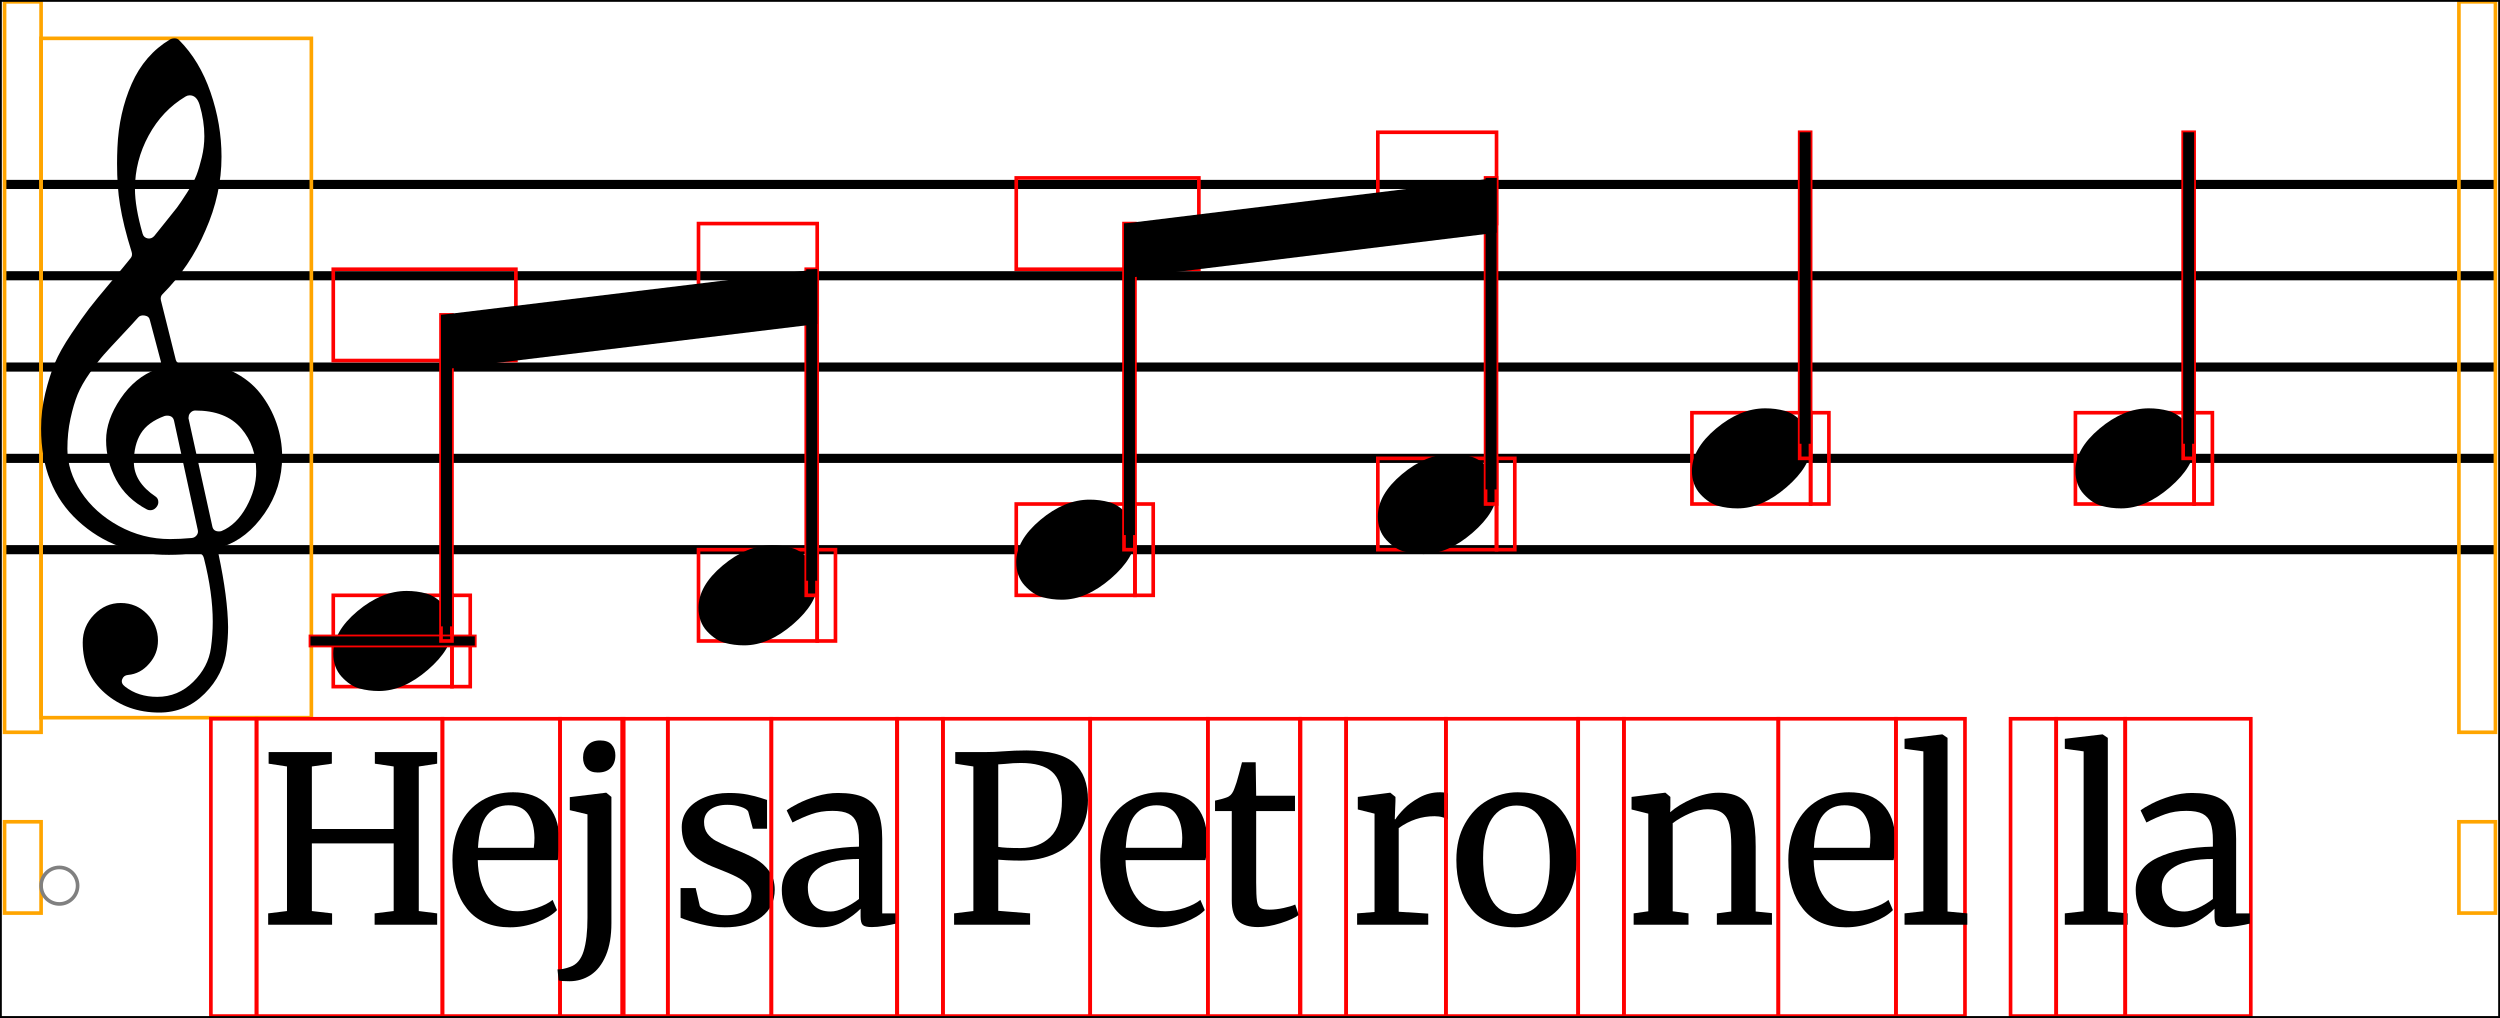
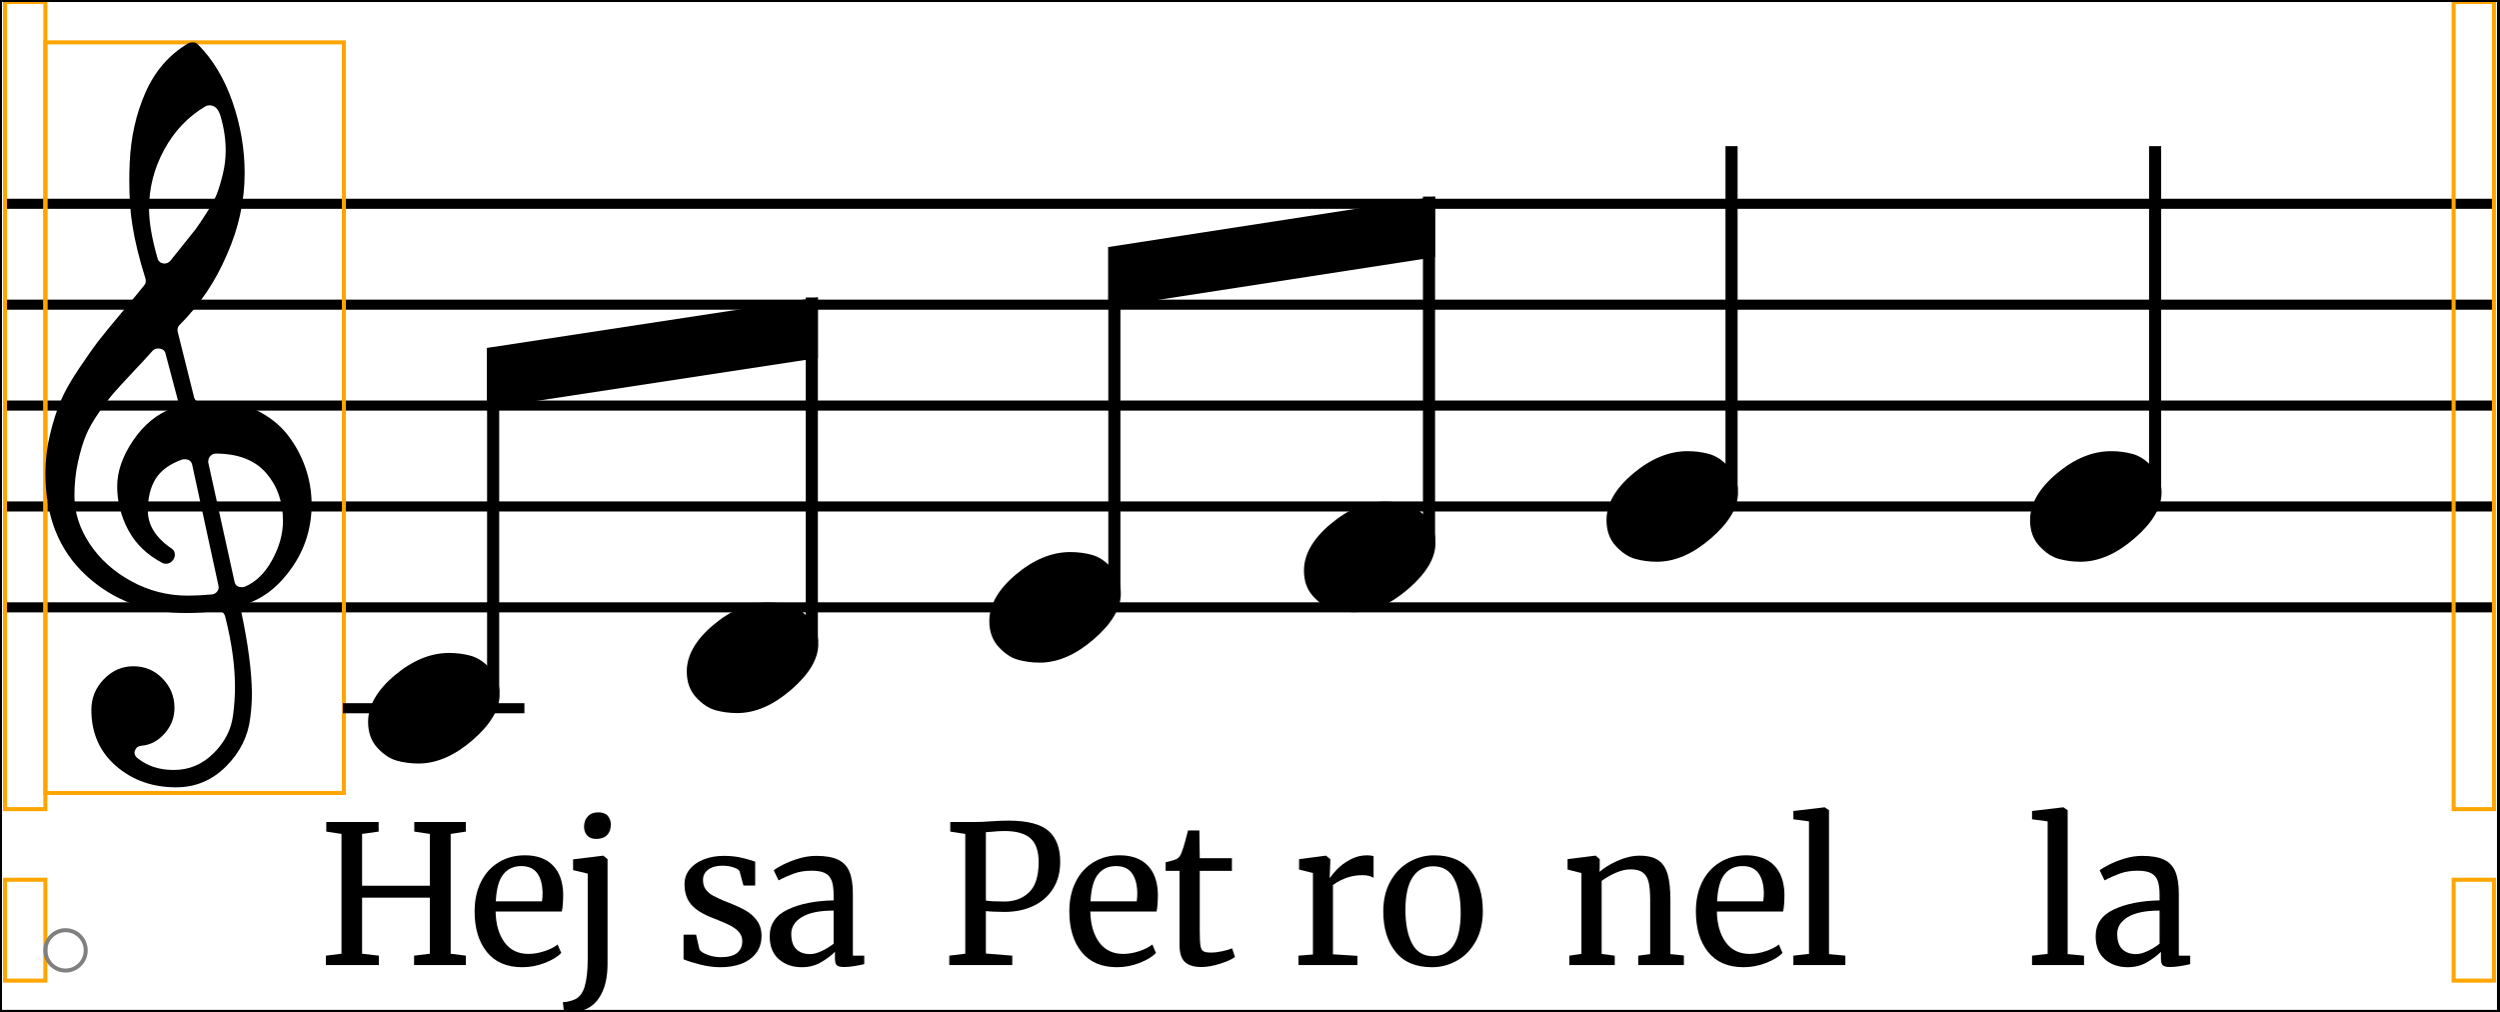
- <svg xmlns="http://www.w3.org/2000/svg" viewBox="0 0 684.5 278.7">
-   <line x1="1.25" y1="50.5" x2="683.25" y2="50.5" stroke="black" stroke-width="2.5" />
-   <line x1="1.25" y1="75.5" x2="683.25" y2="75.5" stroke="black" stroke-width="2.5" />
-   <line x1="1.25" y1="100.5" x2="683.25" y2="100.5" stroke="black" stroke-width="2.5" />
-   <line x1="1.25" y1="125.5" x2="683.25" y2="125.5" stroke="black" stroke-width="2.5" />
-   <line x1="1.25" y1="150.5" x2="683.25" y2="150.5" stroke="black" stroke-width="2.5" />
+ <svg xmlns="http://www.w3.org/2000/svg" viewBox="0 0 619.5 250.749">
+   <line x1="1.25" y1="50.5" x2="618.25" y2="50.5" stroke="black" stroke-width="2.5" />
+   <line x1="1.25" y1="75.5" x2="618.25" y2="75.5" stroke="black" stroke-width="2.5" />
+   <line x1="1.25" y1="100.5" x2="618.25" y2="100.5" stroke="black" stroke-width="2.5" />
+   <line x1="1.25" y1="125.5" x2="618.25" y2="125.5" stroke="black" stroke-width="2.5" />
+   <line x1="1.25" y1="150.5" x2="618.25" y2="150.5" stroke="black" stroke-width="2.5" />
  <rect x="1.25" y="0.5" width="10" height="200" stroke="orange" stroke-width="1" fill="none" />
-   <rect x="1.25" y="225" width="10" height="25" stroke="orange" stroke-width="1" fill="none" />
+   <rect x="1.25" y="218" width="10" height="25" stroke="orange" stroke-width="1" fill="none" />
  <rect x="11.25" y="10.5" width="74" height="186" stroke="orange" stroke-width="1" fill="none" />
  <path d="M 36.05 69 Q 33.75 61.7 32.85 56 Q 32.05 51.2 32.05 44.8 Q 32.05 42.6 32.15 40.4 Q 32.55 30.9 36.05 22.95 Q 39.55 15 46.55 10.8 Q 47.05 10.5 47.85 10.5 Q 48.55 10.5 49.05 11 Q 54.65 16.6 57.65 25.3 Q 60.65 34 60.65 42.9 Q 60.65 53.2 56.25 63.1 Q 52.05 73 44.45 80.6 Q 43.85 81.2 44.05 82.2 L 48.05 98.2 Q 48.35 99.8 50.05 99.6 Q 51.65 99.4 53.15 99.4 Q 58.95 99.4 63.65 101.7 Q 68.35 104 71.25 107.7 Q 74.15 111.4 75.7 115.85 Q 77.25 120.3 77.25 125 Q 77.25 133.6 72.45 140.55 Q 67.65 147.5 60.95 149.7 Q 59.55 150.2 59.85 151.8 Q 62.35 163.6 62.45 171.7 Q 62.45 174.8 62.05 177.8 Q 61.25 184.7 56.05 189.9 Q 50.85 195.1 43.65 195.1 Q 34.85 195.1 28.75 189.8 Q 22.65 184.5 22.65 175.9 Q 22.65 171.5 25.75 168.3 Q 28.85 165.1 33.05 165.1 Q 37.35 165.1 40.3 168.15 Q 43.25 171.2 43.25 175.4 Q 43.25 179 40.85 181.7 Q 38.45 184.5 35.05 184.8 Q 33.85 184.9 33.45 186 Q 33.05 187.1 34.25 188 Q 37.85 190.8 43.05 190.8 Q 48.75 190.8 52.9 186.7 Q 57.05 182.6 57.75 177.4 Q 58.25 173.8 58.25 170.2 Q 58.25 162.4 55.85 152.9 Q 55.45 151.2 53.65 151.4 Q 49.65 151.9 46.25 151.9 Q 31.45 151.9 21.35 142.6 Q 11.25 133.3 11.25 117.3 Q 11.25 112.4 12.4 107.65 Q 13.55 102.9 15 99.45 Q 16.45 96 19.5 91.45 Q 22.55 86.9 24.4 84.5 Q 26.25 82.1 30.25 77.35 Q 34.25 72.6 35.75 70.7 Q 36.35 70 36.05 69 Z M 51.65 114.7 L 58.15 144.2 Q 58.45 145.5 59.95 145.5 Q 60.35 145.5 60.65 145.4 Q 64.75 143.7 67.45 138.8 Q 70.15 133.9 70.15 129.1 Q 70.15 122.1 66.05 117.3 Q 61.85 112.4 53.45 112.4 Q 52.75 112.4 52.2 112.95 Q 51.65 113.5 51.65 114.2 Q 51.55 114.5 51.65 114.7 Z M 37.85 86.9 Q 36.25 88.7 33.1 92.05 Q 29.95 95.4 28.4 97.15 Q 26.85 98.9 24.6 102.1 Q 22.35 105.3 21.25 108 Q 20.15 110.7 19.3 114.6 Q 18.45 118.5 18.45 122.9 Q 18.45 129 22.2 134.7 Q 25.95 140.4 32.5 144 Q 39.05 147.6 46.55 147.6 Q 49.25 147.6 52.55 147.3 Q 53.35 147.2 53.85 146.55 Q 54.35 145.9 54.15 145.1 L 47.65 115.2 Q 47.35 113.8 45.75 113.8 Q 45.45 113.8 45.05 113.9 Q 40.45 115.6 38.55 118.7 Q 36.65 121.8 36.65 126.5 Q 36.65 132 42.65 136 Q 43.35 136.5 43.35 137.5 Q 43.35 138.3 42.7 139 Q 42.05 139.7 41.15 139.7 Q 40.65 139.7 40.25 139.5 Q 34.55 136.5 31.8 131.35 Q 29.05 126.2 29.05 120.5 Q 29.05 115 33 109.15 Q 36.95 103.3 42.85 101.1 Q 44.35 100.5 44.05 99 L 41.05 87.7 Q 40.85 86.6 39.65 86.4 Q 38.45 86.2 37.85 86.9 Z M 54.65 28.7 Q 53.85 26.1 51.95 26.1 Q 51.35 26.1 50.85 26.4 Q 44.45 30.2 40.7 37.1 Q 36.95 44 36.95 51.7 Q 36.95 56.7 39.05 64 Q 39.35 65.1 40.55 65.3 Q 41.55 65.4 42.25 64.6 Q 42.55 64.2 45.1 61.05 Q 47.65 57.9 48.45 56.85 Q 49.25 55.8 51.15 52.85 Q 53.05 49.9 53.8 47.95 Q 54.55 46 55.25 43.1 Q 55.95 40.2 55.95 37.3 Q 55.95 33.1 54.65 28.7 Z " fill="black" />
-   <ellipse cx="16.25" cy="242.5" rx="5" ry="5" stroke="gray" stroke-width="1" fill="none" />
-   <rect x="91.25" y="163" width="32.5" height="25" stroke="red" stroke-width="1" fill="none" />
+   <ellipse cx="16.25" cy="235.5" rx="5" ry="5" stroke="gray" stroke-width="1" fill="none" />
  <path d="M 91.25 178.9 Q 91.25 172.9 97.85 167.35 Q 104.45 161.8 111.35 161.8 Q 114.15 161.8 116.7 162.5 Q 119.25 163.2 121.55 165.7 Q 123.85 168.2 123.85 172.1 Q 123.85 177.6 117.15 183.4 Q 110.45 189.2 103.75 189.2 Q 100.95 189.2 98.4 188.5 Q 95.85 187.8 93.55 185.3 Q 91.25 182.8 91.25 178.9 Z " fill="black" />
-   <rect x="123.75" y="163" width="5" height="25" stroke="red" stroke-width="1" fill="none" />
-   <rect x="85" y="174.25" width="45" height="2.5" stroke="red" stroke-width="1" fill="none" />
  <rect x="85" y="174.25" width="45" height="2.5" fill="black" />
-   <rect x="120.75" y="86.214" width="3" height="89.286" stroke="red" stroke-width="1" fill="none" />
-   <rect x="91.25" y="73.714" width="50" height="25" stroke="red" stroke-width="1" fill="none" />
-   <rect x="57.74" y="196.8" width="12.5" height="81.4" stroke="red" stroke-width="1" fill="none" />
-   <rect x="70.24" y="196.8" width="50.896" height="81.4" stroke="red" stroke-width="1" fill="none" />
-   <path d="M 78.577 209.859 L 73.549 209.095 L 73.549 205.913 L 90.86 205.913 L 90.86 209.095 L 85.387 209.859 L 85.387 226.979 L 107.789 226.979 L 107.789 209.859 L 102.634 209.095 L 102.634 205.913 L 119.691 205.913 L 119.691 209.095 L 114.663 209.859 L 114.663 249.445 L 119.691 250.081 L 119.691 253.2 L 102.57 253.2 L 102.57 250.081 L 107.789 249.445 L 107.789 230.925 L 85.387 230.925 L 85.387 249.445 L 90.924 250.081 L 90.924 253.2 L 73.422 253.2 L 73.422 250.081 L 78.577 249.445 L 78.577 209.859 Z " fill="black" />
-   <rect x="121.135" y="196.8" width="32.204" height="81.4" stroke="red" stroke-width="1" fill="none" />
-   <path d="M 127.913 248.872 Q 123.872 243.844 123.872 235.443 Q 123.872 229.906 125.972 225.706 Q 128.072 221.506 131.859 219.214 Q 135.646 216.923 140.483 216.923 Q 146.402 216.923 149.679 220.201 Q 152.957 223.478 153.148 229.588 Q 153.148 233.47 152.703 235.507 L 130.809 235.507 Q 130.936 241.808 133.737 245.658 Q 136.537 249.509 141.692 249.509 Q 144.238 249.509 147.006 248.586 Q 149.775 247.663 151.302 246.39 L 152.512 249.19 Q 150.666 251.1 147.038 252.5 Q 143.411 253.9 139.656 253.9 Q 131.955 253.9 127.913 248.872 Z M 146.147 232.134 Q 146.338 230.797 146.338 229.397 Q 146.275 225.26 144.588 222.874 Q 142.901 220.487 139.274 220.487 Q 135.582 220.487 133.387 223.16 Q 131.191 225.833 130.873 232.134 L 146.147 232.134 Z " fill="black" />
-   <rect x="153.339" y="196.8" width="17.432" height="81.4" stroke="red" stroke-width="1" fill="none" />
-   <path d="M 160.658 210.368 Q 159.64 209.222 159.64 207.44 Q 159.64 205.404 160.881 204.067 Q 162.122 202.731 164.286 202.731 Q 166.45 202.731 167.468 203.876 Q 168.486 205.022 168.486 206.804 Q 168.486 208.968 167.245 210.241 Q 166.004 211.513 163.713 211.513 L 163.649 211.513 Q 161.676 211.513 160.658 210.368 Z M 156.012 218.26 L 165.877 217.05 L 166.004 217.05 L 167.404 218.196 L 167.404 252.754 Q 167.404 258.037 165.877 261.633 Q 164.349 265.229 161.74 266.947 Q 159.131 268.665 155.885 268.665 Q 153.403 268.665 152.957 268.411 L 152.639 265.42 Q 153.148 265.483 154.135 265.292 Q 155.121 265.101 156.139 264.719 Q 158.749 263.829 159.799 260.424 Q 160.849 257.019 160.849 251.291 L 160.849 222.969 L 156.012 221.824 L 156.012 218.26 Z " fill="black" />
-   <rect x="191.25" y="150.5" width="32.5" height="25" stroke="red" stroke-width="1" fill="none" />
-   <path d="M 191.25 166.4 Q 191.25 160.4 197.85 154.85 Q 204.45 149.3 211.35 149.3 Q 214.15 149.3 216.7 150 Q 219.25 150.7 221.55 153.2 Q 223.85 155.7 223.85 159.6 Q 223.85 165.1 217.15 170.9 Q 210.45 176.7 203.75 176.7 Q 200.95 176.7 198.4 176 Q 195.85 175.3 193.55 172.8 Q 191.25 170.3 191.25 166.4 Z " fill="black" />
-   <rect x="223.75" y="150.5" width="5" height="25" stroke="red" stroke-width="1" fill="none" />
-   <rect x="220.75" y="73.714" width="3" height="89.286" stroke="red" stroke-width="1" fill="none" />
-   <rect x="191.25" y="61.214" width="32.5" height="25" stroke="red" stroke-width="1" fill="none" />
-   <rect x="170.341" y="196.8" width="12.5" height="81.4" stroke="red" stroke-width="1" fill="none" />
-   <rect x="182.841" y="196.8" width="28.353" height="81.4" stroke="red" stroke-width="1" fill="none" />
-   <path d="M 191.624 248.108 Q 192.26 249.063 194.329 249.827 Q 196.397 250.591 198.688 250.591 Q 202.316 250.591 204.034 249.19 Q 205.753 247.79 205.753 245.308 Q 205.753 243.59 204.671 242.317 Q 203.589 241.044 201.648 240.058 Q 199.707 239.071 196.079 237.671 Q 191.178 235.825 188.919 233.248 Q 186.66 230.67 186.66 226.47 Q 186.66 223.669 188.346 221.569 Q 190.033 219.469 192.992 218.291 Q 195.952 217.114 199.579 217.114 Q 202.507 217.114 204.703 217.56 Q 206.898 218.005 208.235 218.451 Q 209.571 218.896 210.017 219.023 L 210.017 226.915 L 206.135 226.915 L 204.862 222.206 Q 204.48 221.442 202.825 220.901 Q 201.17 220.36 199.134 220.36 Q 196.27 220.36 194.52 221.633 Q 192.769 222.906 192.769 225.07 Q 192.769 226.979 193.692 228.22 Q 194.615 229.461 196.015 230.225 Q 197.415 230.988 199.834 232.007 L 201.107 232.516 Q 204.671 233.916 206.898 235.189 Q 209.126 236.462 210.621 238.53 Q 212.117 240.599 212.117 243.59 Q 212.117 248.299 208.458 251.1 Q 204.798 253.9 198.434 253.9 Q 195.315 253.9 191.91 253.041 Q 188.505 252.182 186.341 251.291 L 186.341 243.144 L 190.478 243.144 L 191.624 248.108 Z " fill="black" />
-   <rect x="211.194" y="196.8" width="34.374" height="81.4" stroke="red" stroke-width="1" fill="none" />
-   <path d="M 220.041 234.839 Q 226.023 232.007 235.188 231.816 L 235.188 230.034 Q 235.188 227.042 234.551 225.324 Q 233.915 223.606 232.356 222.81 Q 230.796 222.015 227.932 222.015 Q 224.687 222.015 222.109 222.937 Q 219.531 223.86 216.986 225.197 L 215.395 221.887 Q 216.222 221.187 218.45 220.042 Q 220.677 218.896 223.605 218.005 Q 226.532 217.114 229.46 217.114 Q 233.979 217.114 236.62 218.355 Q 239.261 219.596 240.407 222.333 Q 241.552 225.07 241.552 229.652 L 241.552 250.081 L 245.307 250.081 L 245.307 252.882 Q 244.034 253.2 242.093 253.518 Q 240.152 253.836 238.688 253.836 Q 236.906 253.836 236.27 253.295 Q 235.633 252.754 235.633 250.909 L 235.633 248.809 Q 233.724 250.718 230.956 252.309 Q 228.187 253.9 224.687 253.9 Q 220.104 253.9 217.081 251.259 Q 214.058 248.618 214.058 243.653 Q 214.058 237.671 220.041 234.839 Z M 231.242 248.554 Q 233.406 247.536 235.188 246.136 L 235.188 235.189 Q 228.251 235.189 224.718 237.321 Q 221.186 239.453 221.186 242.89 Q 221.186 246.326 222.873 247.949 Q 224.559 249.572 227.423 249.572 Q 229.078 249.572 231.242 248.554 Z " fill="black" />
-   <rect x="278.25" y="138" width="32.5" height="25" stroke="red" stroke-width="1" fill="none" />
-   <path d="M 278.25 153.9 Q 278.25 147.9 284.85 142.35 Q 291.45 136.8 298.35 136.8 Q 301.15 136.8 303.7 137.5 Q 306.25 138.2 308.55 140.7 Q 310.85 143.2 310.85 147.1 Q 310.85 152.6 304.15 158.4 Q 297.45 164.2 290.75 164.2 Q 287.95 164.2 285.4 163.5 Q 282.85 162.8 280.55 160.3 Q 278.25 157.8 278.25 153.9 Z " fill="black" />
-   <rect x="310.75" y="138" width="5" height="25" stroke="red" stroke-width="1" fill="none" />
-   <rect x="307.75" y="61.214" width="3" height="89.286" stroke="red" stroke-width="1" fill="none" />
-   <rect x="278.25" y="48.714" width="50" height="25" stroke="red" stroke-width="1" fill="none" />
-   <rect x="245.673" y="196.8" width="12.5" height="81.4" stroke="red" stroke-width="1" fill="none" />
-   <rect x="258.173" y="196.8" width="40.325" height="81.4" stroke="red" stroke-width="1" fill="none" />
-   <path d="M 266.51 209.859 L 261.546 209.095 L 261.546 205.913 L 270.011 205.913 Q 272.302 205.913 274.529 205.722 Q 277.966 205.467 281.021 205.467 Q 290.249 205.531 294.068 208.904 Q 297.887 212.277 297.887 219.087 Q 297.887 224.179 295.532 227.933 Q 293.177 231.688 289.008 233.661 Q 284.84 235.634 279.43 235.634 Q 277.584 235.634 275.675 235.539 Q 273.766 235.443 273.32 235.38 L 273.32 249.381 L 282.039 250.081 L 282.039 253.2 L 261.228 253.2 L 261.228 250.081 L 266.51 249.445 L 266.51 209.859 Z M 279.43 232.198 Q 284.458 232.198 287.608 229.143 Q 290.758 226.088 290.758 219.151 Q 290.758 213.677 288.022 211.291 Q 285.285 208.904 279.494 208.904 Q 277.457 208.904 275.166 209.159 Q 273.766 209.286 273.32 209.286 L 273.32 231.879 Q 275.102 232.198 279.43 232.198 Z " fill="black" />
-   <rect x="298.498" y="196.8" width="32.204" height="81.4" stroke="red" stroke-width="1" fill="none" />
-   <path d="M 305.276 248.872 Q 301.234 243.844 301.234 235.443 Q 301.234 229.906 303.334 225.706 Q 305.435 221.506 309.221 219.214 Q 313.008 216.923 317.845 216.923 Q 323.764 216.923 327.042 220.201 Q 330.319 223.478 330.51 229.588 Q 330.51 233.47 330.065 235.507 L 308.171 235.507 Q 308.299 241.808 311.099 245.658 Q 313.899 249.509 319.054 249.509 Q 321.6 249.509 324.369 248.586 Q 327.137 247.663 328.665 246.39 L 329.874 249.19 Q 328.028 251.1 324.401 252.5 Q 320.773 253.9 317.018 253.9 Q 309.317 253.9 305.276 248.872 Z M 323.51 232.134 Q 323.7 230.797 323.7 229.397 Q 323.637 225.26 321.95 222.874 Q 320.264 220.487 316.636 220.487 Q 312.945 220.487 310.749 223.16 Q 308.553 225.833 308.235 232.134 L 323.51 232.134 Z " fill="black" />
-   <rect x="330.701" y="196.8" width="25.203" height="81.4" stroke="red" stroke-width="1" fill="none" />
-   <path d="M 339.038 252.182 Q 337.257 250.527 337.257 246.517 L 337.257 222.078 L 332.674 222.078 L 332.674 219.214 Q 332.992 219.151 334.456 218.769 Q 335.92 218.387 336.429 218.069 Q 337.447 217.496 338.02 215.778 Q 338.529 214.568 339.229 211.895 Q 339.93 209.222 340.057 208.713 L 343.812 208.713 L 343.939 217.878 L 354.568 217.878 L 354.568 222.078 L 343.939 222.078 L 343.939 241.617 Q 343.939 245.245 344.162 246.708 Q 344.385 248.172 345.116 248.618 Q 345.848 249.063 347.63 249.063 Q 349.349 249.063 351.417 248.618 Q 353.486 248.172 354.631 247.663 L 355.586 250.527 Q 354.058 251.673 350.653 252.754 Q 347.249 253.836 344.448 253.836 Q 340.821 253.836 339.038 252.182 Z " fill="black" />
-   <rect x="377.25" y="125.5" width="32.5" height="25" stroke="red" stroke-width="1" fill="none" />
-   <path d="M 377.25 141.4 Q 377.25 135.4 383.85 129.85 Q 390.45 124.3 397.35 124.3 Q 400.15 124.3 402.7 125 Q 405.25 125.7 407.55 128.2 Q 409.85 130.7 409.85 134.6 Q 409.85 140.1 403.15 145.9 Q 396.45 151.7 389.75 151.7 Q 386.95 151.7 384.4 151 Q 381.85 150.3 379.55 147.8 Q 377.25 145.3 377.25 141.4 Z " fill="black" />
-   <rect x="409.75" y="125.5" width="5" height="25" stroke="red" stroke-width="1" fill="none" />
-   <rect x="406.75" y="48.714" width="3" height="89.286" stroke="red" stroke-width="1" fill="none" />
-   <rect x="377.25" y="36.214" width="32.5" height="25" stroke="red" stroke-width="1" fill="none" />
-   <rect x="356.084" y="196.8" width="12.5" height="81.4" stroke="red" stroke-width="1" fill="none" />
-   <rect x="368.584" y="196.8" width="27.303" height="81.4" stroke="red" stroke-width="1" fill="none" />
-   <path d="M 371.575 250.081 L 376.349 249.7 L 376.349 222.778 L 371.766 221.633 L 371.766 218.196 L 380.549 217.05 L 380.677 217.05 L 382.077 218.196 L 382.077 219.342 L 381.886 224.306 L 382.077 224.306 Q 382.713 223.224 384.368 221.506 Q 386.023 219.787 388.632 218.355 Q 391.241 216.923 394.296 216.923 Q 395.569 216.923 396.397 217.241 L 396.397 224.369 Q 395.951 224.051 394.965 223.765 Q 393.978 223.478 392.769 223.478 Q 387.486 223.478 382.968 226.724 L 382.968 249.636 L 391.05 250.145 L 391.05 253.2 L 371.575 253.2 L 371.575 250.081 Z " fill="black" />
-   <rect x="395.887" y="196.8" width="36.194" height="81.4" stroke="red" stroke-width="1" fill="none" />
-   <path d="M 401.106 225.515 Q 403.461 221.315 407.311 219.119 Q 411.162 216.923 415.553 216.923 Q 423.572 216.923 427.614 222.015 Q 431.655 227.106 431.655 235.38 Q 431.655 241.171 429.3 245.372 Q 426.945 249.572 423.095 251.736 Q 419.245 253.9 414.853 253.9 Q 406.834 253.9 402.793 248.809 Q 398.751 243.717 398.751 235.443 Q 398.751 229.716 401.106 225.515 Z M 421.981 246.645 Q 424.336 243.017 424.336 235.889 Q 424.336 228.825 422.172 224.688 Q 420.008 220.551 415.235 220.551 Q 410.844 220.551 408.457 224.179 Q 406.07 227.806 406.07 234.934 Q 406.07 241.999 408.298 246.136 Q 410.525 250.272 415.235 250.272 Q 419.626 250.272 421.981 246.645 Z " fill="black" />
-   <rect x="463.25" y="113" width="32.5" height="25" stroke="red" stroke-width="1" fill="none" />
-   <path d="M 463.25 128.9 Q 463.25 122.9 469.85 117.35 Q 476.45 111.8 483.35 111.8 Q 486.15 111.8 488.7 112.5 Q 491.25 113.2 493.55 115.7 Q 495.85 118.2 495.85 122.1 Q 495.85 127.6 489.15 133.4 Q 482.45 139.2 475.75 139.2 Q 472.95 139.2 470.4 138.5 Q 467.85 137.8 465.55 135.3 Q 463.25 132.8 463.25 128.9 Z " fill="black" />
-   <rect x="495.75" y="113" width="5" height="25" stroke="red" stroke-width="1" fill="none" />
-   <rect x="492.75" y="36.214" width="3" height="89.286" stroke="red" stroke-width="1" fill="none" />
-   <rect x="432.12" y="196.8" width="12.5" height="81.4" stroke="red" stroke-width="1" fill="none" />
-   <rect x="444.62" y="196.8" width="42.285" height="81.4" stroke="red" stroke-width="1" fill="none" />
-   <path d="M 451.302 222.778 L 446.72 221.633 L 446.72 218.196 L 455.821 217.05 L 456.012 217.05 L 457.349 218.196 L 457.349 220.869 L 457.285 222.397 Q 459.576 220.36 463.331 218.705 Q 467.086 217.05 470.523 217.05 Q 474.532 217.05 476.728 218.578 Q 478.924 220.105 479.815 223.256 Q 480.706 226.406 480.706 231.752 L 480.706 249.572 L 485.161 250.018 L 485.161 253.2 L 470.077 253.2 L 470.077 250.081 L 474.023 249.572 L 474.023 231.688 Q 474.023 227.933 473.514 225.801 Q 473.005 223.669 471.605 222.619 Q 470.205 221.569 467.531 221.569 Q 465.24 221.569 462.631 222.715 Q 460.022 223.86 457.985 225.388 L 457.985 249.509 L 462.313 250.081 L 462.313 253.2 L 447.293 253.2 L 447.293 250.081 L 451.302 249.509 L 451.302 222.778 Z " fill="black" />
-   <rect x="486.905" y="196.8" width="32.204" height="81.4" stroke="red" stroke-width="1" fill="none" />
-   <path d="M 493.683 248.872 Q 489.641 243.844 489.641 235.443 Q 489.641 229.906 491.742 225.706 Q 493.842 221.506 497.629 219.214 Q 501.415 216.923 506.252 216.923 Q 512.171 216.923 515.449 220.201 Q 518.726 223.478 518.917 229.588 Q 518.917 233.47 518.472 235.507 L 496.578 235.507 Q 496.706 241.808 499.506 245.658 Q 502.306 249.509 507.462 249.509 Q 510.007 249.509 512.776 248.586 Q 515.544 247.663 517.072 246.39 L 518.281 249.19 Q 516.435 251.1 512.808 252.5 Q 509.18 253.9 505.425 253.9 Q 497.724 253.9 493.683 248.872 Z M 511.917 232.134 Q 512.107 230.797 512.107 229.397 Q 512.044 225.26 510.357 222.874 Q 508.671 220.487 505.043 220.487 Q 501.352 220.487 499.156 223.16 Q 496.96 225.833 496.642 232.134 L 511.917 232.134 Z " fill="black" />
-   <rect x="519.108" y="196.8" width="18.902" height="81.4" stroke="red" stroke-width="1" fill="none" />
-   <path d="M 526.618 205.722 L 521.463 205.022 L 521.463 202.285 L 531.71 201.076 L 531.837 201.076 L 533.237 202.031 L 533.237 249.572 L 538.647 250.081 L 538.647 253.2 L 521.463 253.2 L 521.463 250.081 L 526.618 249.509 L 526.618 205.722 Z " fill="black" />
-   <rect x="568.25" y="113" width="32.5" height="25" stroke="red" stroke-width="1" fill="none" />
-   <path d="M 568.25 128.9 Q 568.25 122.9 574.85 117.35 Q 581.45 111.8 588.35 111.8 Q 591.15 111.8 593.7 112.5 Q 596.25 113.2 598.55 115.7 Q 600.85 118.2 600.85 122.1 Q 600.85 127.6 594.15 133.4 Q 587.45 139.2 580.75 139.2 Q 577.95 139.2 575.4 138.5 Q 572.85 137.8 570.55 135.3 Q 568.25 132.8 568.25 128.9 Z " fill="black" />
-   <rect x="600.75" y="113" width="5" height="25" stroke="red" stroke-width="1" fill="none" />
-   <rect x="597.75" y="36.214" width="3" height="89.286" stroke="red" stroke-width="1" fill="none" />
-   <rect x="550.491" y="196.8" width="12.5" height="81.4" stroke="red" stroke-width="1" fill="none" />
-   <rect x="562.991" y="196.8" width="18.902" height="81.4" stroke="red" stroke-width="1" fill="none" />
-   <path d="M 570.501 205.722 L 565.346 205.022 L 565.346 202.285 L 575.593 201.076 L 575.72 201.076 L 577.12 202.031 L 577.12 249.572 L 582.53 250.081 L 582.53 253.2 L 565.346 253.2 L 565.346 250.081 L 570.501 249.509 L 570.501 205.722 Z " fill="black" />
-   <rect x="581.893" y="196.8" width="34.374" height="81.4" stroke="red" stroke-width="1" fill="none" />
-   <path d="M 590.74 234.839 Q 596.722 232.007 605.887 231.816 L 605.887 230.034 Q 605.887 227.042 605.251 225.324 Q 604.614 223.606 603.055 222.81 Q 601.496 222.015 598.632 222.015 Q 595.386 222.015 592.808 222.937 Q 590.231 223.86 587.685 225.197 L 586.094 221.887 Q 586.921 221.187 589.149 220.042 Q 591.376 218.896 594.304 218.005 Q 597.232 217.114 600.159 217.114 Q 604.678 217.114 607.319 218.355 Q 609.96 219.596 611.106 222.333 Q 612.251 225.07 612.251 229.652 L 612.251 250.081 L 616.006 250.081 L 616.006 252.882 Q 614.734 253.2 612.792 253.518 Q 610.851 253.836 609.387 253.836 Q 607.605 253.836 606.969 253.295 Q 606.333 252.754 606.333 250.909 L 606.333 248.809 Q 604.423 250.718 601.655 252.309 Q 598.886 253.9 595.386 253.9 Q 590.803 253.9 587.78 251.259 Q 584.757 248.618 584.757 243.653 Q 584.757 237.671 590.74 234.839 Z M 601.941 248.554 Q 604.105 247.536 605.887 246.136 L 605.887 235.189 Q 598.95 235.189 595.418 237.321 Q 591.885 239.453 591.885 242.89 Q 591.885 246.326 593.572 247.949 Q 595.259 249.572 598.123 249.572 Q 599.777 249.572 601.941 248.554 Z " fill="black" />
-   <rect x="673.25" y="0.5" width="10" height="200" stroke="orange" stroke-width="1" fill="none" />
-   <rect x="673.25" y="225" width="10" height="25" stroke="orange" stroke-width="1" fill="none" />
+   <path d="M 84.655 206.644 L 80.884 206.071 L 80.884 203.685 L 93.867 203.685 L 93.867 206.071 L 89.762 206.644 L 89.762 219.484 L 106.564 219.484 L 106.564 206.644 L 102.698 206.071 L 102.698 203.685 L 115.49 203.685 L 115.49 206.071 L 111.719 206.644 L 111.719 236.334 L 115.49 236.811 L 115.49 239.15 L 102.65 239.15 L 102.65 236.811 L 106.564 236.334 L 106.564 222.444 L 89.762 222.444 L 89.762 236.334 L 93.915 236.811 L 93.915 239.15 L 80.789 239.15 L 80.789 236.811 L 84.655 236.334 L 84.655 206.644 Z " fill="black" />
+   <path d="M 120.687 235.904 Q 117.656 232.133 117.656 225.833 Q 117.656 221.68 119.231 218.529 Q 120.806 215.379 123.647 213.661 Q 126.487 211.942 130.114 211.942 Q 134.554 211.942 137.012 214.401 Q 139.47 216.859 139.613 221.441 Q 139.613 224.353 139.279 225.88 L 122.859 225.88 Q 122.954 230.606 125.055 233.494 Q 127.155 236.381 131.021 236.381 Q 132.931 236.381 135.007 235.689 Q 137.083 234.997 138.229 234.043 L 139.136 236.143 Q 137.752 237.575 135.031 238.625 Q 132.31 239.675 129.494 239.675 Q 123.718 239.675 120.687 235.904 Z M 134.363 223.35 Q 134.506 222.348 134.506 221.298 Q 134.458 218.195 133.193 216.405 Q 131.928 214.615 129.207 214.615 Q 126.439 214.615 124.792 216.62 Q 123.145 218.625 122.907 223.35 L 134.363 223.35 Z " fill="black" />
+   <path d="M 145.55 207.026 Q 144.786 206.167 144.786 204.83 Q 144.786 203.303 145.717 202.3 Q 146.648 201.298 148.271 201.298 Q 149.894 201.298 150.657 202.157 Q 151.421 203.016 151.421 204.353 Q 151.421 205.976 150.49 206.93 Q 149.559 207.885 147.841 207.885 L 147.793 207.885 Q 146.314 207.885 145.55 207.026 Z M 142.065 212.945 L 149.464 212.038 L 149.559 212.038 L 150.61 212.897 L 150.61 238.816 Q 150.61 242.778 149.464 245.475 Q 148.318 248.171 146.361 249.46 Q 144.404 250.749 141.97 250.749 Q 140.108 250.749 139.774 250.558 L 139.536 248.315 Q 139.917 248.362 140.657 248.219 Q 141.397 248.076 142.161 247.79 Q 144.118 247.121 144.906 244.568 Q 145.693 242.014 145.693 237.718 L 145.693 216.477 L 142.065 215.618 L 142.065 212.945 Z " fill="black" />
+   <path d="M 170.25 166.4 Q 170.25 160.4 176.85 154.85 Q 183.45 149.3 190.35 149.3 Q 193.15 149.3 195.7 150 Q 198.25 150.7 200.55 153.2 Q 202.85 155.7 202.85 159.6 Q 202.85 165.1 196.15 170.9 Q 189.45 176.7 182.75 176.7 Q 179.95 176.7 177.4 176 Q 174.85 175.3 172.55 172.8 Q 170.25 170.3 170.25 166.4 Z " fill="black" />
+   <path d="M 173.414 235.331 Q 173.892 236.047 175.443 236.62 Q 176.994 237.193 178.713 237.193 Q 181.433 237.193 182.722 236.143 Q 184.011 235.093 184.011 233.231 Q 184.011 231.942 183.199 230.988 Q 182.388 230.033 180.932 229.293 Q 179.476 228.553 176.756 227.503 Q 173.08 226.119 171.386 224.186 Q 169.691 222.253 169.691 219.102 Q 169.691 217.002 170.956 215.427 Q 172.221 213.852 174.441 212.969 Q 176.66 212.086 179.381 212.086 Q 181.577 212.086 183.223 212.42 Q 184.87 212.754 185.873 213.088 Q 186.875 213.422 187.209 213.518 L 187.209 219.436 L 184.297 219.436 L 183.343 215.904 Q 183.056 215.331 181.815 214.926 Q 180.574 214.52 179.047 214.52 Q 176.899 214.52 175.586 215.475 Q 174.273 216.429 174.273 218.052 Q 174.273 219.484 174.966 220.415 Q 175.658 221.346 176.708 221.918 Q 177.758 222.491 179.572 223.255 L 180.526 223.637 Q 183.199 224.687 184.87 225.642 Q 186.541 226.596 187.662 228.148 Q 188.784 229.699 188.784 231.942 Q 188.784 235.475 186.04 237.575 Q 183.295 239.675 178.522 239.675 Q 176.183 239.675 173.629 239.031 Q 171.075 238.386 169.452 237.718 L 169.452 231.608 L 172.555 231.608 L 173.414 235.331 Z " fill="black" />
+   <path d="M 195.294 225.379 Q 199.781 223.255 206.654 223.112 L 206.654 221.775 Q 206.654 219.532 206.177 218.243 Q 205.699 216.954 204.53 216.358 Q 203.361 215.761 201.213 215.761 Q 198.778 215.761 196.845 216.453 Q 194.912 217.145 193.003 218.148 L 191.809 215.666 Q 192.43 215.14 194.1 214.281 Q 195.771 213.422 197.967 212.754 Q 200.162 212.086 202.358 212.086 Q 205.747 212.086 207.728 213.016 Q 209.709 213.947 210.568 216 Q 211.427 218.052 211.427 221.489 L 211.427 236.811 L 214.244 236.811 L 214.244 238.911 Q 213.289 239.15 211.833 239.389 Q 210.377 239.627 209.279 239.627 Q 207.943 239.627 207.466 239.222 Q 206.988 238.816 206.988 237.432 L 206.988 235.856 Q 205.556 237.288 203.48 238.482 Q 201.404 239.675 198.778 239.675 Q 195.341 239.675 193.074 237.694 Q 190.807 235.713 190.807 231.99 Q 190.807 227.503 195.294 225.379 Z M 203.695 235.666 Q 205.318 234.902 206.654 233.852 L 206.654 225.642 Q 201.451 225.642 198.802 227.241 Q 196.153 228.84 196.153 231.417 Q 196.153 233.995 197.418 235.212 Q 198.683 236.429 200.831 236.429 Q 202.072 236.429 203.695 235.666 Z " fill="black" />
+   <path d="M 245.25 153.9 Q 245.25 147.9 251.85 142.35 Q 258.45 136.8 265.35 136.8 Q 268.15 136.8 270.7 137.5 Q 273.25 138.2 275.55 140.7 Q 277.85 143.2 277.85 147.1 Q 277.85 152.6 271.15 158.4 Q 264.45 164.2 257.75 164.2 Q 254.95 164.2 252.4 163.5 Q 249.85 162.8 247.55 160.3 Q 245.25 157.8 245.25 153.9 Z " fill="black" />
+   <path d="M 239.291 206.644 L 235.568 206.071 L 235.568 203.685 L 241.917 203.685 Q 243.635 203.685 245.306 203.541 Q 247.883 203.35 250.174 203.35 Q 257.096 203.398 259.96 205.928 Q 262.824 208.458 262.824 213.565 Q 262.824 217.384 261.058 220.2 Q 259.291 223.016 256.165 224.496 Q 253.038 225.976 248.981 225.976 Q 247.597 225.976 246.165 225.904 Q 244.733 225.833 244.399 225.785 L 244.399 236.286 L 250.938 236.811 L 250.938 239.15 L 235.33 239.15 L 235.33 236.811 L 239.291 236.334 L 239.291 206.644 Z M 248.981 223.398 Q 252.752 223.398 255.115 221.107 Q 257.478 218.816 257.478 213.613 Q 257.478 209.508 255.425 207.718 Q 253.373 205.928 249.029 205.928 Q 247.501 205.928 245.783 206.119 Q 244.733 206.214 244.399 206.214 L 244.399 223.16 Q 245.735 223.398 248.981 223.398 Z " fill="black" />
+   <path d="M 268.116 235.904 Q 265.085 232.133 265.085 225.833 Q 265.085 221.68 266.66 218.529 Q 268.235 215.379 271.075 213.661 Q 273.915 211.942 277.543 211.942 Q 281.982 211.942 284.441 214.401 Q 286.899 216.859 287.042 221.441 Q 287.042 224.353 286.708 225.88 L 270.288 225.88 Q 270.383 230.606 272.483 233.494 Q 274.584 236.381 278.45 236.381 Q 280.359 236.381 282.436 235.689 Q 284.512 234.997 285.658 234.043 L 286.565 236.143 Q 285.18 237.575 282.46 238.625 Q 279.739 239.675 276.923 239.675 Q 271.147 239.675 268.116 235.904 Z M 281.791 223.35 Q 281.935 222.348 281.935 221.298 Q 281.887 218.195 280.622 216.405 Q 279.357 214.615 276.636 214.615 Q 273.868 214.615 272.221 216.62 Q 270.574 218.625 270.336 223.35 L 281.791 223.35 Z " fill="black" />
+   <path d="M 293.742 238.386 Q 292.406 237.145 292.406 234.138 L 292.406 215.809 L 288.969 215.809 L 288.969 213.661 Q 289.208 213.613 290.306 213.327 Q 291.404 213.04 291.785 212.802 Q 292.549 212.372 292.979 211.083 Q 293.361 210.176 293.886 208.171 Q 294.411 206.167 294.506 205.785 L 297.322 205.785 L 297.418 212.658 L 305.389 212.658 L 305.389 215.809 L 297.418 215.809 L 297.418 230.463 Q 297.418 233.183 297.585 234.281 Q 297.752 235.379 298.301 235.713 Q 298.85 236.047 300.186 236.047 Q 301.475 236.047 303.026 235.713 Q 304.578 235.379 305.437 234.997 L 306.153 237.145 Q 305.007 238.004 302.454 238.816 Q 299.9 239.627 297.8 239.627 Q 295.079 239.627 293.742 238.386 Z " fill="black" />
+   <path d="M 323.25 141.4 Q 323.25 135.4 329.85 129.85 Q 336.45 124.3 343.35 124.3 Q 346.15 124.3 348.7 125 Q 351.25 125.7 353.55 128.2 Q 355.85 130.7 355.85 134.6 Q 355.85 140.1 349.15 145.9 Q 342.45 151.7 335.75 151.7 Q 332.95 151.7 330.4 151 Q 327.85 150.3 325.55 147.8 Q 323.25 145.3 323.25 141.4 Z " fill="black" />
+   <path d="M 321.896 236.811 L 325.476 236.525 L 325.476 216.334 L 322.039 215.475 L 322.039 212.897 L 328.626 212.038 L 328.721 212.038 L 329.771 212.897 L 329.771 213.756 L 329.628 217.479 L 329.771 217.479 Q 330.249 216.668 331.49 215.379 Q 332.731 214.09 334.688 213.016 Q 336.645 211.942 338.936 211.942 Q 339.891 211.942 340.511 212.181 L 340.511 217.527 Q 340.177 217.288 339.437 217.074 Q 338.697 216.859 337.791 216.859 Q 333.829 216.859 330.44 219.293 L 330.44 236.477 L 336.502 236.859 L 336.502 239.15 L 321.896 239.15 L 321.896 236.811 Z " fill="black" />
+   <path d="M 344.682 218.386 Q 346.448 215.236 349.336 213.589 Q 352.224 211.942 355.517 211.942 Q 361.532 211.942 364.563 215.761 Q 367.594 219.58 367.594 225.785 Q 367.594 230.129 365.828 233.279 Q 364.061 236.429 361.174 238.052 Q 358.286 239.675 354.992 239.675 Q 348.978 239.675 345.947 235.856 Q 342.916 232.038 342.916 225.833 Q 342.916 221.537 344.682 218.386 Z M 360.338 234.234 Q 362.104 231.513 362.104 226.167 Q 362.104 220.868 360.481 217.766 Q 358.859 214.663 355.279 214.663 Q 351.985 214.663 350.195 217.384 Q 348.405 220.105 348.405 225.451 Q 348.405 230.749 350.076 233.852 Q 351.746 236.954 355.279 236.954 Q 358.572 236.954 360.338 234.234 Z " fill="black" />
+   <path d="M 398.25 128.9 Q 398.25 122.9 404.85 117.35 Q 411.45 111.8 418.35 111.8 Q 421.15 111.8 423.7 112.5 Q 426.25 113.2 428.55 115.7 Q 430.85 118.2 430.85 122.1 Q 430.85 127.6 424.15 133.4 Q 417.45 139.2 410.75 139.2 Q 407.95 139.2 405.4 138.5 Q 402.85 137.8 400.55 135.3 Q 398.25 132.8 398.25 128.9 Z " fill="black" />
+   <path d="M 392.037 216.334 L 388.6 215.475 L 388.6 212.897 L 395.426 212.038 L 395.569 212.038 L 396.571 212.897 L 396.571 214.902 L 396.524 216.047 Q 398.242 214.52 401.058 213.279 Q 403.875 212.038 406.452 212.038 Q 409.459 212.038 411.106 213.183 Q 412.753 214.329 413.421 216.692 Q 414.089 219.055 414.089 223.064 L 414.089 236.429 L 417.431 236.763 L 417.431 239.15 L 406.118 239.15 L 406.118 236.811 L 409.077 236.429 L 409.077 223.016 Q 409.077 220.2 408.696 218.601 Q 408.314 217.002 407.264 216.214 Q 406.213 215.427 404.209 215.427 Q 402.49 215.427 400.533 216.286 Q 398.576 217.145 397.049 218.291 L 397.049 236.381 L 400.295 236.811 L 400.295 239.15 L 389.03 239.15 L 389.03 236.811 L 392.037 236.381 L 392.037 216.334 Z " fill="black" />
+   <path d="M 423.439 235.904 Q 420.408 232.133 420.408 225.833 Q 420.408 221.68 421.983 218.529 Q 423.558 215.379 426.398 213.661 Q 429.238 211.942 432.866 211.942 Q 437.305 211.942 439.764 214.401 Q 442.222 216.859 442.365 221.441 Q 442.365 224.353 442.031 225.88 L 425.611 225.88 Q 425.706 230.606 427.807 233.494 Q 429.907 236.381 433.773 236.381 Q 435.682 236.381 437.759 235.689 Q 439.835 234.997 440.981 234.043 L 441.888 236.143 Q 440.503 237.575 437.783 238.625 Q 435.062 239.675 432.246 239.675 Q 426.47 239.675 423.439 235.904 Z M 437.114 223.35 Q 437.258 222.348 437.258 221.298 Q 437.21 218.195 435.945 216.405 Q 434.68 214.615 431.959 214.615 Q 429.191 214.615 427.544 216.62 Q 425.897 218.625 425.659 223.35 L 437.114 223.35 Z " fill="black" />
+   <path d="M 448.445 203.541 L 444.579 203.016 L 444.579 200.964 L 452.264 200.057 L 452.359 200.057 L 453.409 200.773 L 453.409 236.429 L 457.466 236.811 L 457.466 239.15 L 444.579 239.15 L 444.579 236.811 L 448.445 236.381 L 448.445 203.541 Z " fill="black" />
+   <path d="M 503.25 128.9 Q 503.25 122.9 509.85 117.35 Q 516.45 111.8 523.35 111.8 Q 526.15 111.8 528.7 112.5 Q 531.25 113.2 533.55 115.7 Q 535.85 118.2 535.85 122.1 Q 535.85 127.6 529.15 133.4 Q 522.45 139.2 515.75 139.2 Q 512.95 139.2 510.4 138.5 Q 507.85 137.8 505.55 135.3 Q 503.25 132.8 503.25 128.9 Z " fill="black" />
+   <path d="M 507.608 203.541 L 503.741 203.016 L 503.741 200.964 L 511.426 200.057 L 511.522 200.057 L 512.572 200.773 L 512.572 236.429 L 516.629 236.811 L 516.629 239.15 L 503.741 239.15 L 503.741 236.811 L 507.608 236.381 L 507.608 203.541 Z " fill="black" />
+   <path d="M 523.998 225.379 Q 528.485 223.255 535.358 223.112 L 535.358 221.775 Q 535.358 219.532 534.881 218.243 Q 534.404 216.954 533.234 216.358 Q 532.065 215.761 529.917 215.761 Q 527.482 215.761 525.549 216.453 Q 523.616 217.145 521.707 218.148 L 520.513 215.666 Q 521.134 215.14 522.804 214.281 Q 524.475 213.422 526.671 212.754 Q 528.867 212.086 531.062 212.086 Q 534.451 212.086 536.432 213.016 Q 538.413 213.947 539.272 216 Q 540.131 218.052 540.131 221.489 L 540.131 236.811 L 542.948 236.811 L 542.948 238.911 Q 541.993 239.15 540.537 239.389 Q 539.081 239.627 537.984 239.627 Q 536.647 239.627 536.17 239.222 Q 535.692 238.816 535.692 237.432 L 535.692 235.856 Q 534.26 237.288 532.184 238.482 Q 530.108 239.675 527.482 239.675 Q 524.046 239.675 521.778 237.694 Q 519.511 235.713 519.511 231.99 Q 519.511 227.503 523.998 225.379 Z M 532.399 235.666 Q 534.022 234.902 535.358 233.852 L 535.358 225.642 Q 530.155 225.642 527.506 227.241 Q 524.857 228.84 524.857 231.417 Q 524.857 233.995 526.122 235.212 Q 527.387 236.429 529.535 236.429 Q 530.776 236.429 532.399 235.666 Z " fill="black" />
+   <rect x="608.25" y="0.5" width="10" height="200" stroke="orange" stroke-width="1" fill="none" />
+   <rect x="608.25" y="218" width="10" height="25" stroke="orange" stroke-width="1" fill="none" />
  <line x1="122.25" y1="86.214" x2="122.25" y2="171.5" stroke="black" stroke-width="3" />
-   <line x1="222.25" y1="73.714" x2="222.25" y2="159" stroke="black" stroke-width="3" />
-   <path d="M 120.75 86.214 L 223.75 73.714 L 223.75 88.714 L 120.75 101.214 " fill="black" />
-   <line x1="309.25" y1="61.214" x2="309.25" y2="146.5" stroke="black" stroke-width="3" />
-   <line x1="408.25" y1="48.714" x2="408.25" y2="134" stroke="black" stroke-width="3" />
-   <path d="M 307.75 61.214 L 409.75 48.714 L 409.75 63.714 L 307.75 76.214 " fill="black" />
-   <line x1="494.25" y1="36.214" x2="494.25" y2="121.5" stroke="black" stroke-width="3" />
-   <line x1="599.25" y1="36.214" x2="599.25" y2="121.5" stroke="black" stroke-width="3" />
-   <rect x="0" y="0" width="684.5" height="278.7" stroke="black" stroke-width="1" fill="none" />
+   <line x1="201.25" y1="73.714" x2="201.25" y2="159" stroke="black" stroke-width="3" />
+   <path d="M 120.75 86.214 L 202.75 73.714 L 202.75 88.714 L 120.75 101.214 " fill="black" />
+   <line x1="276.25" y1="61.214" x2="276.25" y2="146.5" stroke="black" stroke-width="3" />
+   <line x1="354.25" y1="48.714" x2="354.25" y2="134" stroke="black" stroke-width="3" />
+   <path d="M 274.75 61.214 L 355.75 48.714 L 355.75 63.714 L 274.75 76.214 " fill="black" />
+   <line x1="429.25" y1="36.214" x2="429.25" y2="121.5" stroke="black" stroke-width="3" />
+   <line x1="534.25" y1="36.214" x2="534.25" y2="121.5" stroke="black" stroke-width="3" />
+   <rect x="0" y="0" width="619.5" height="250.749" stroke="black" stroke-width="1" fill="none" />
</svg>
